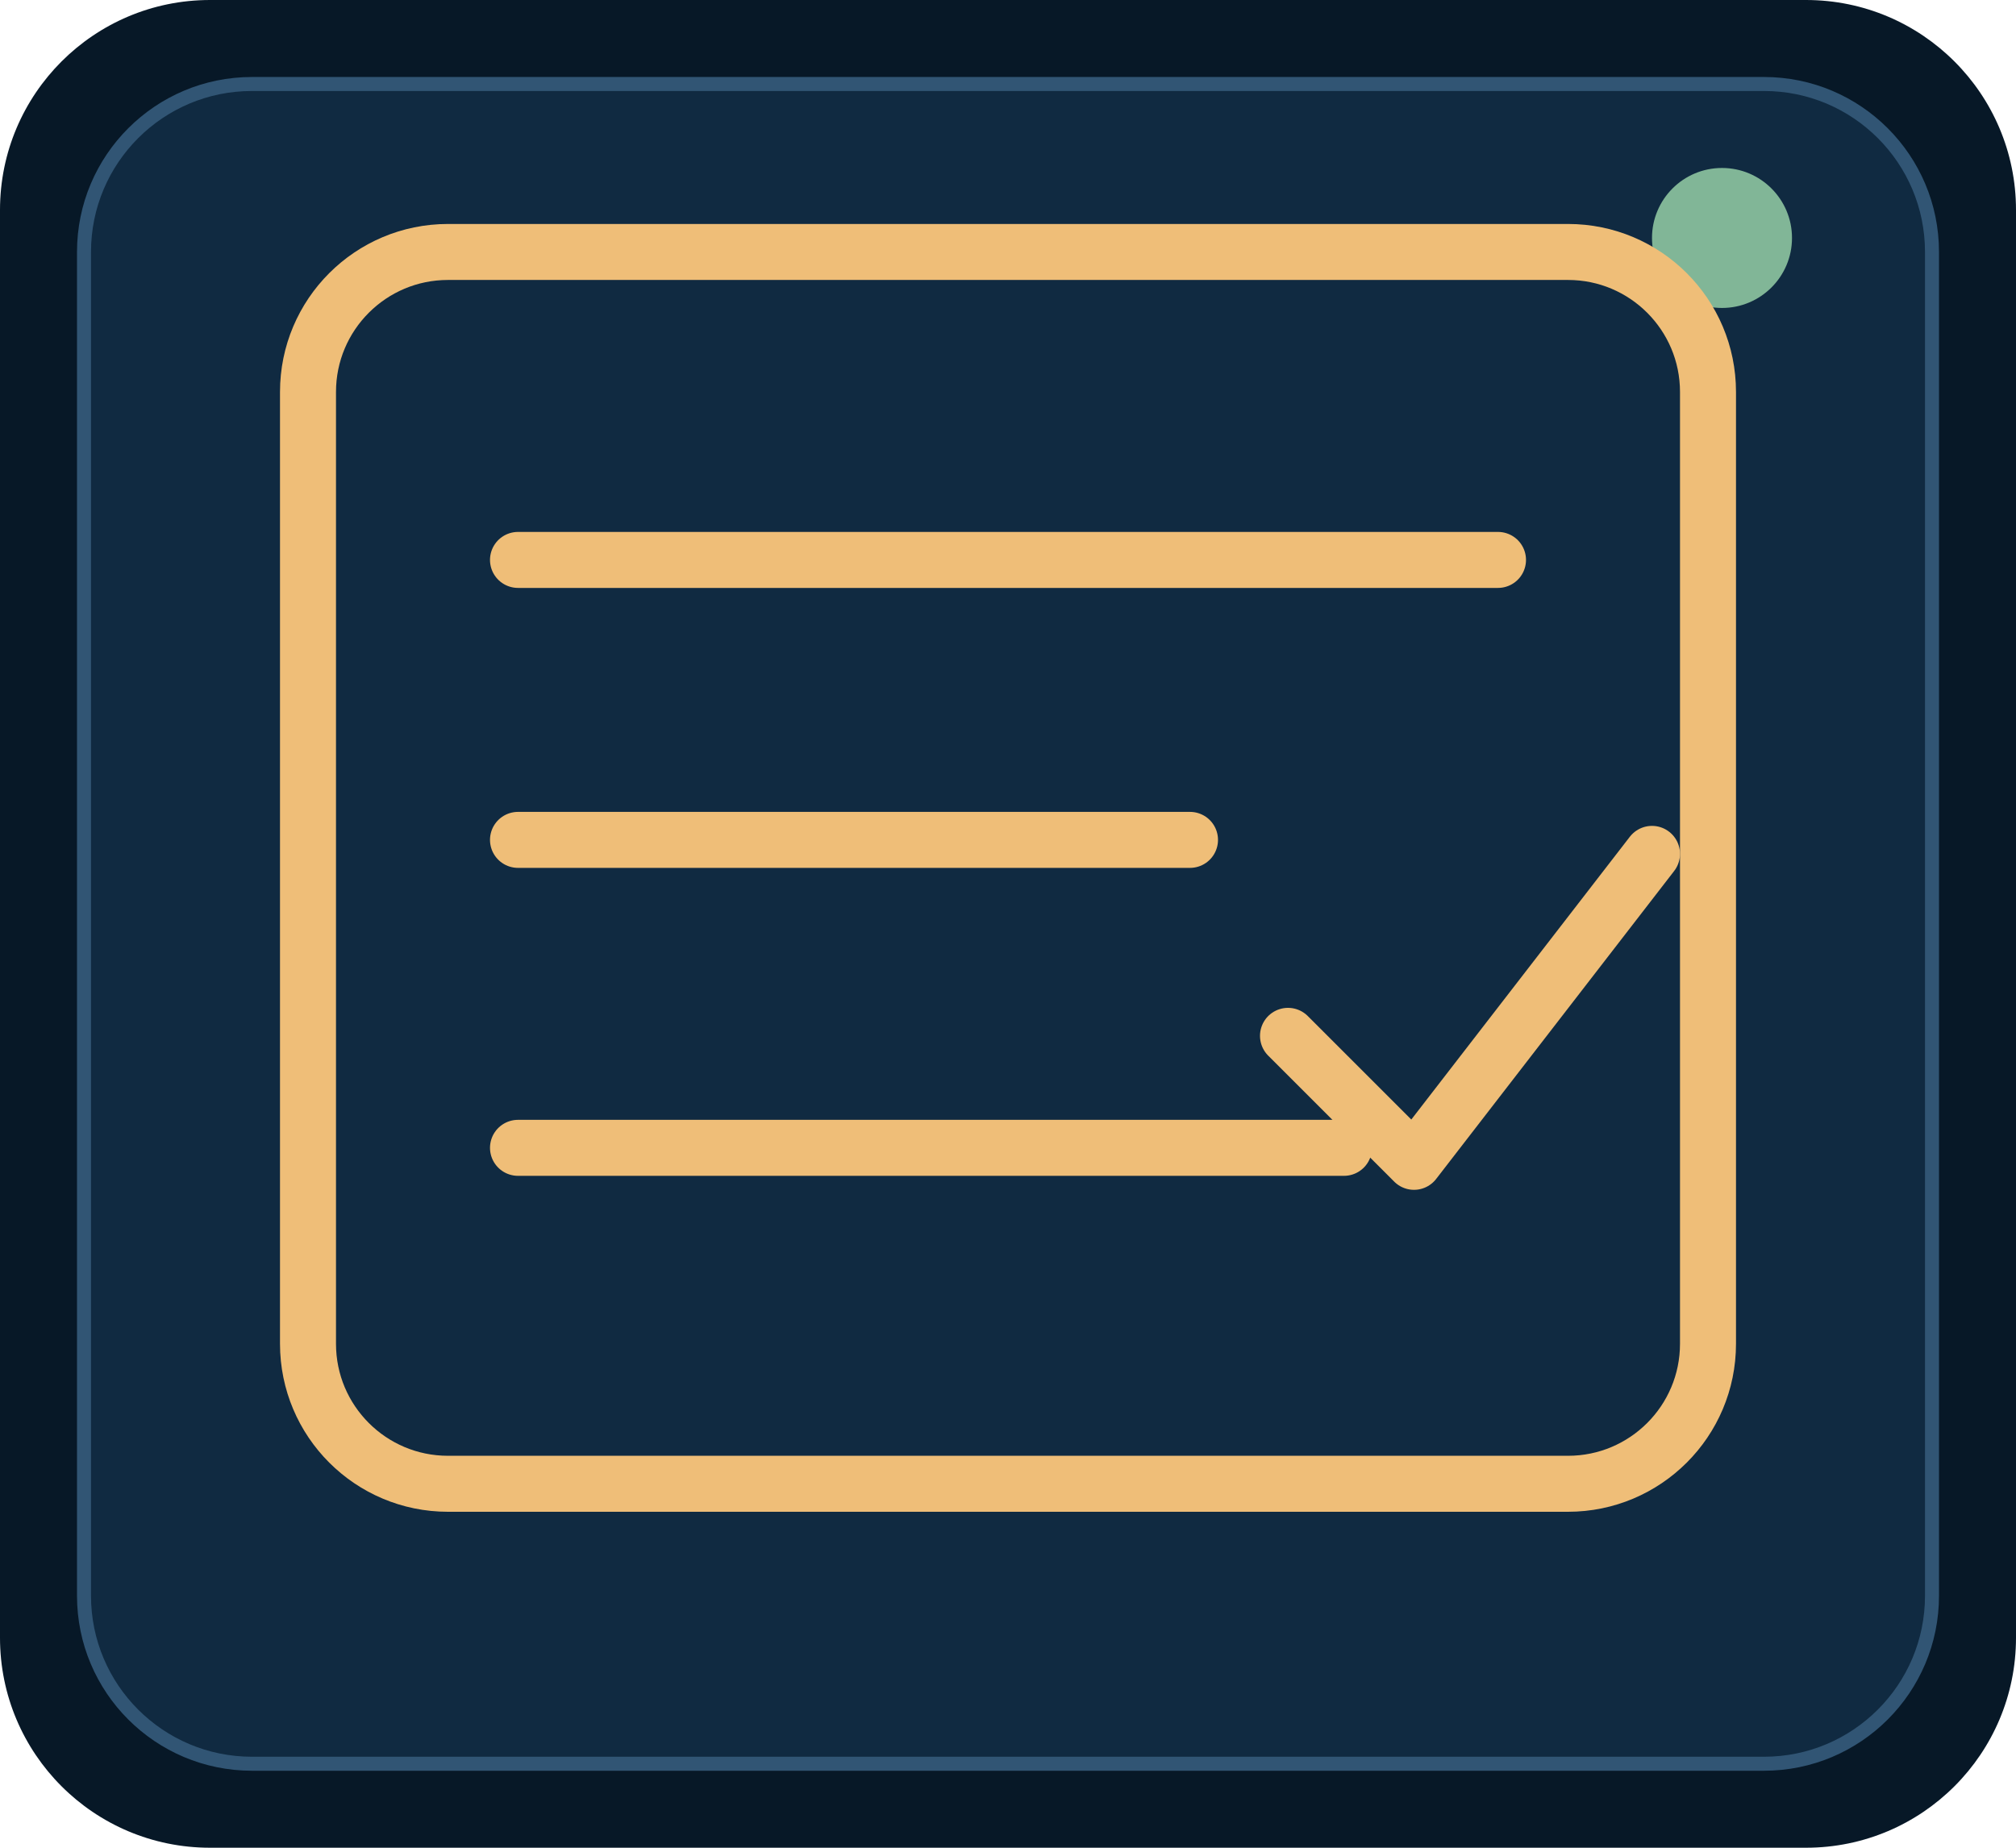
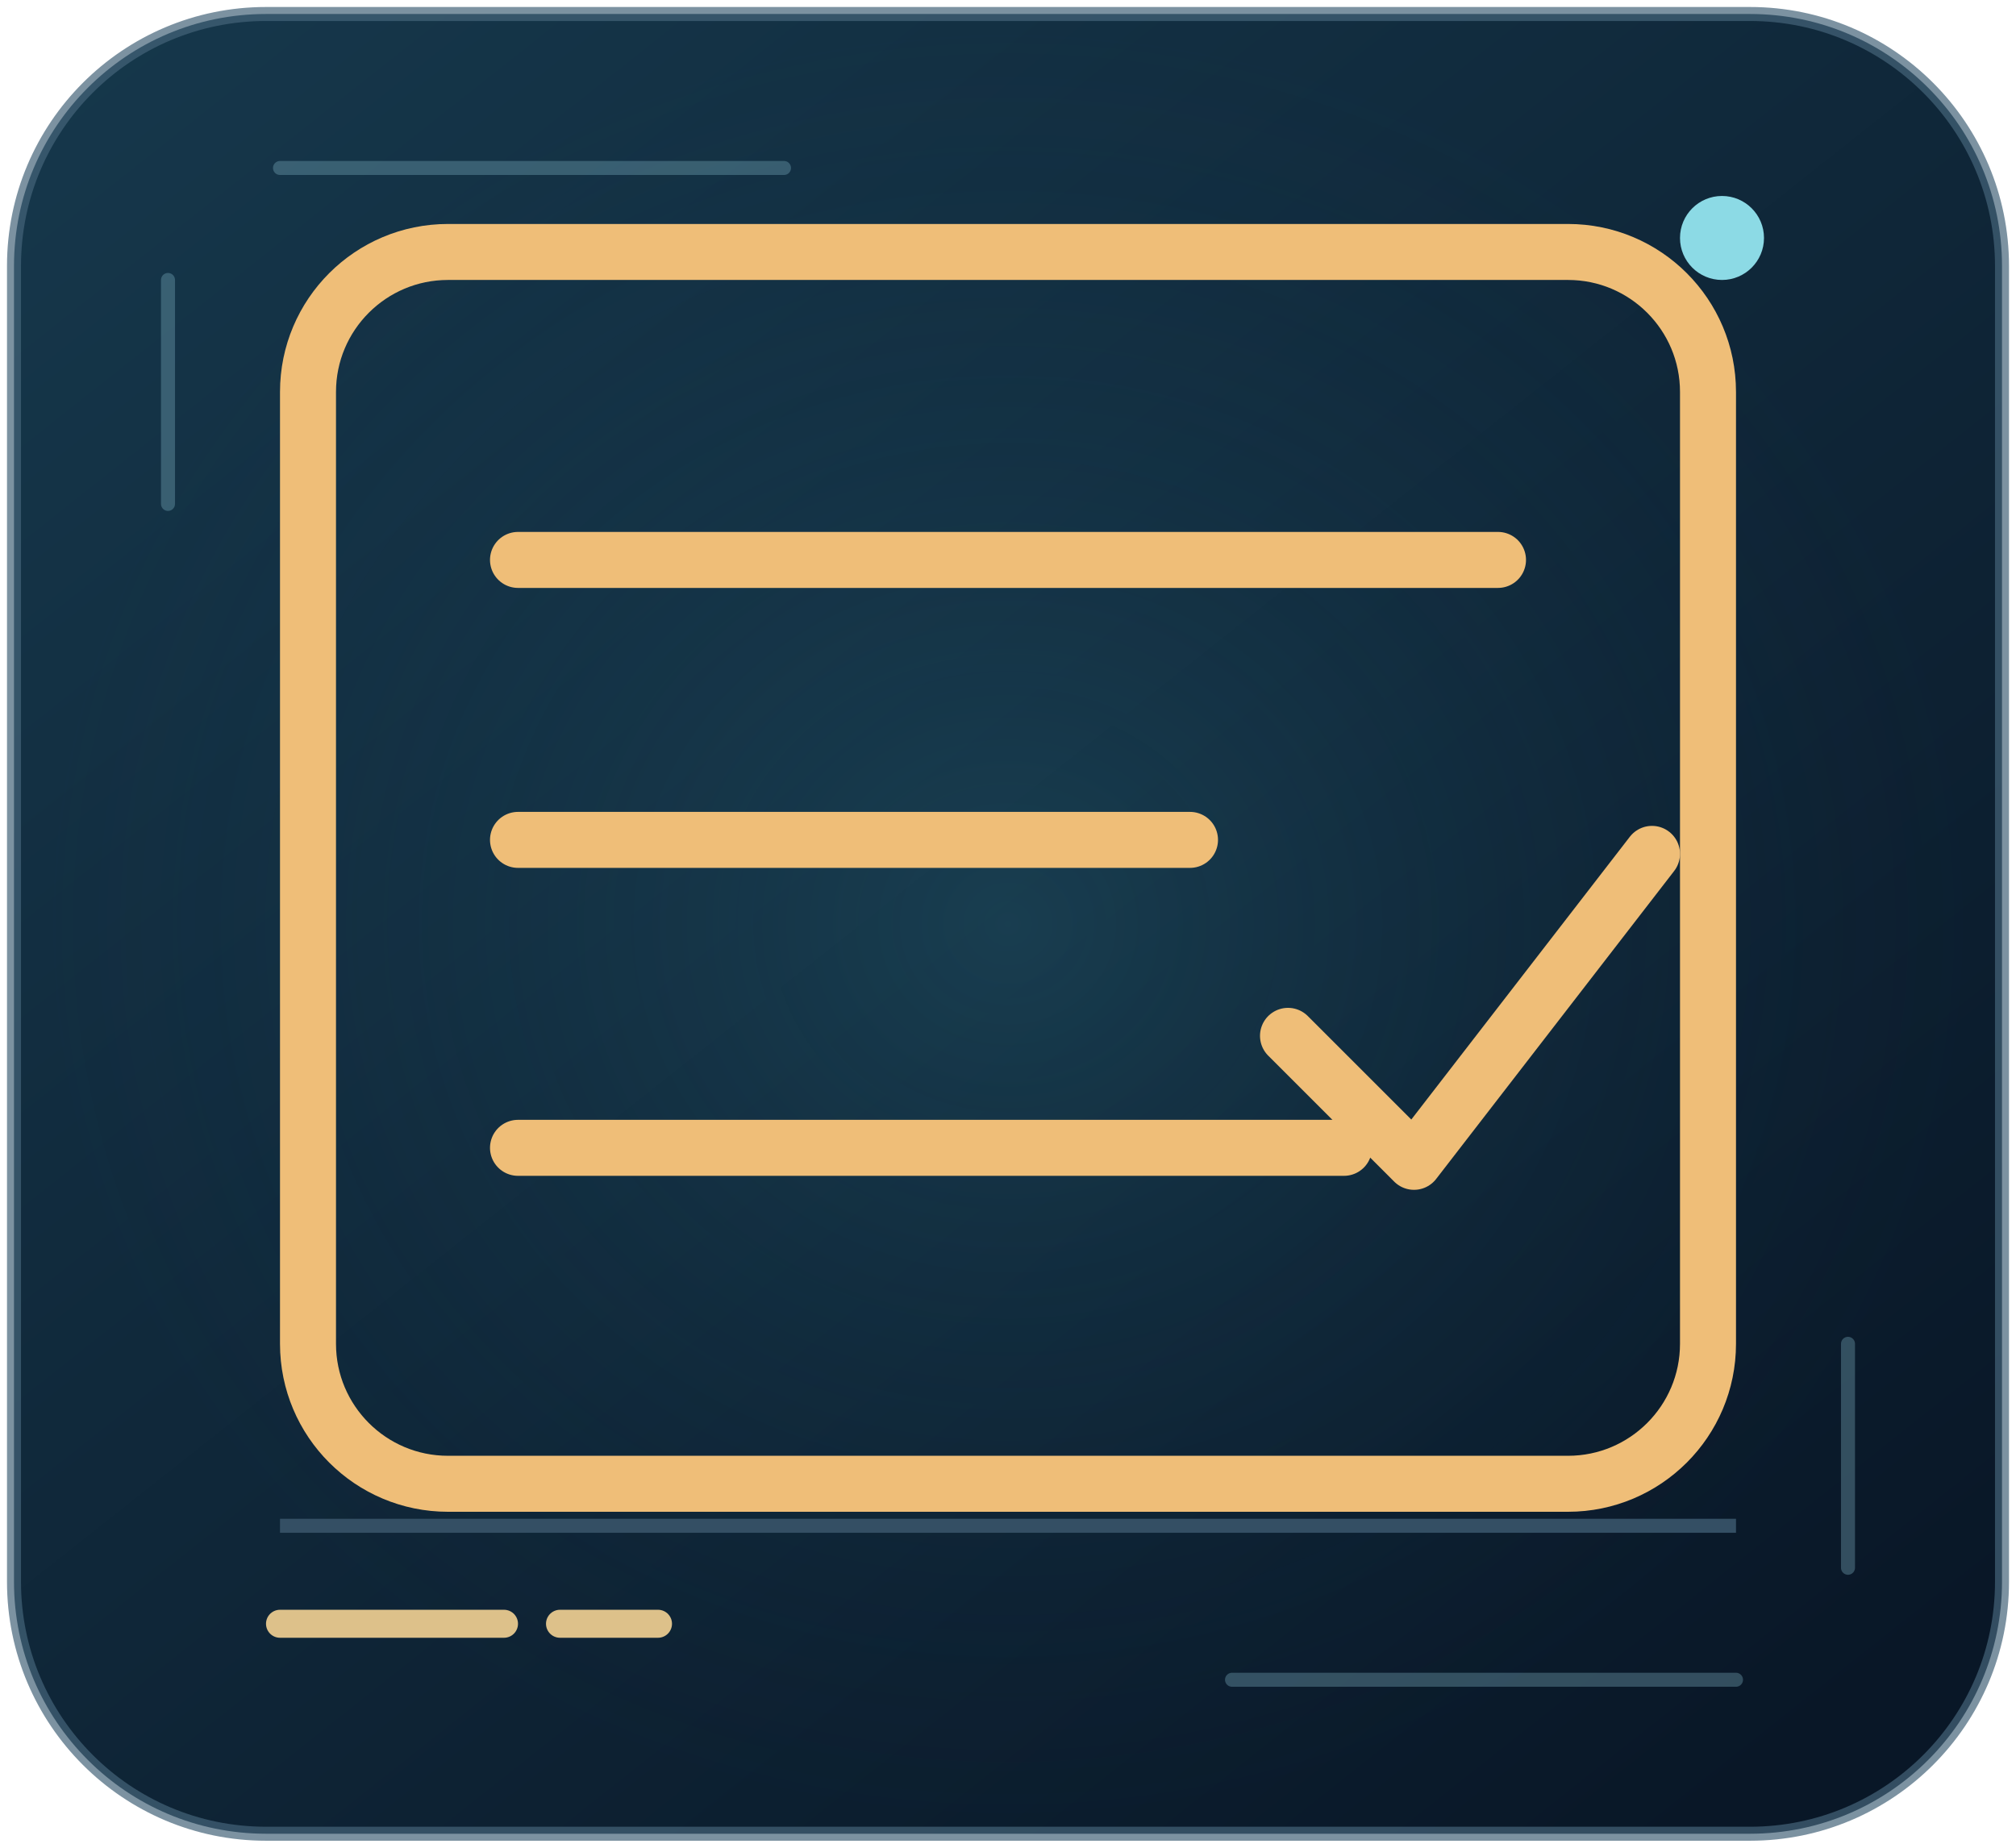
<svg xmlns="http://www.w3.org/2000/svg" viewBox="0 0 144 132" role="img" aria-labelledby="title">
-   <rect width="144" height="132" rx="15" fill="#071827" />
-   <rect x="6" y="6" width="132" height="120" rx="12" fill="#102a41" stroke="#315574" />
-   <circle cx="123" cy="17" r="5" fill="#9ed9ac" opacity=".8" />
+   <defs>
+     <linearGradient id="plate" x2=".85" y2="1">
+       <stop stop-color="#16384c" />
+       <stop offset="1" stop-color="#091727" />
+     </linearGradient>
+     <radialGradient id="light">
+       <stop stop-color="#3a90a4" stop-opacity=".22" />
+       <stop offset="1" stop-color="#1a425b" stop-opacity="0" />
+     </radialGradient>
+   </defs>
+   <rect x="1" y="1" width="142" height="130" rx="18" fill="url(#plate)" stroke="#45647a" stroke-opacity=".7" />
+   <rect x="2" y="2" width="140" height="128" rx="17" fill="url(#light)" />
+   <path d="M20 12h36M12 20v16M124 120h-36M132 112V96" stroke="#7eb2c4" stroke-opacity=".35" stroke-linecap="round" />
+   <path d="M20 109h104" stroke="#344f64" />
+   <path d="M20 116h16M40 116h7" stroke="#ddc18a" stroke-width="2" stroke-linecap="round" />
+   <circle cx="123" cy="17" r="3" fill="#8cdae5" />
  <g fill="none" stroke="#efbe78" stroke-width="4" stroke-linecap="round" stroke-linejoin="round">
    <rect x="22" y="18" width="100" height="88" rx="10" />
    <path d="M37 40h70M37 60h48M37 82h59" />
    <path d="M92 74l9 9 17-22" />
  </g>
</svg>
